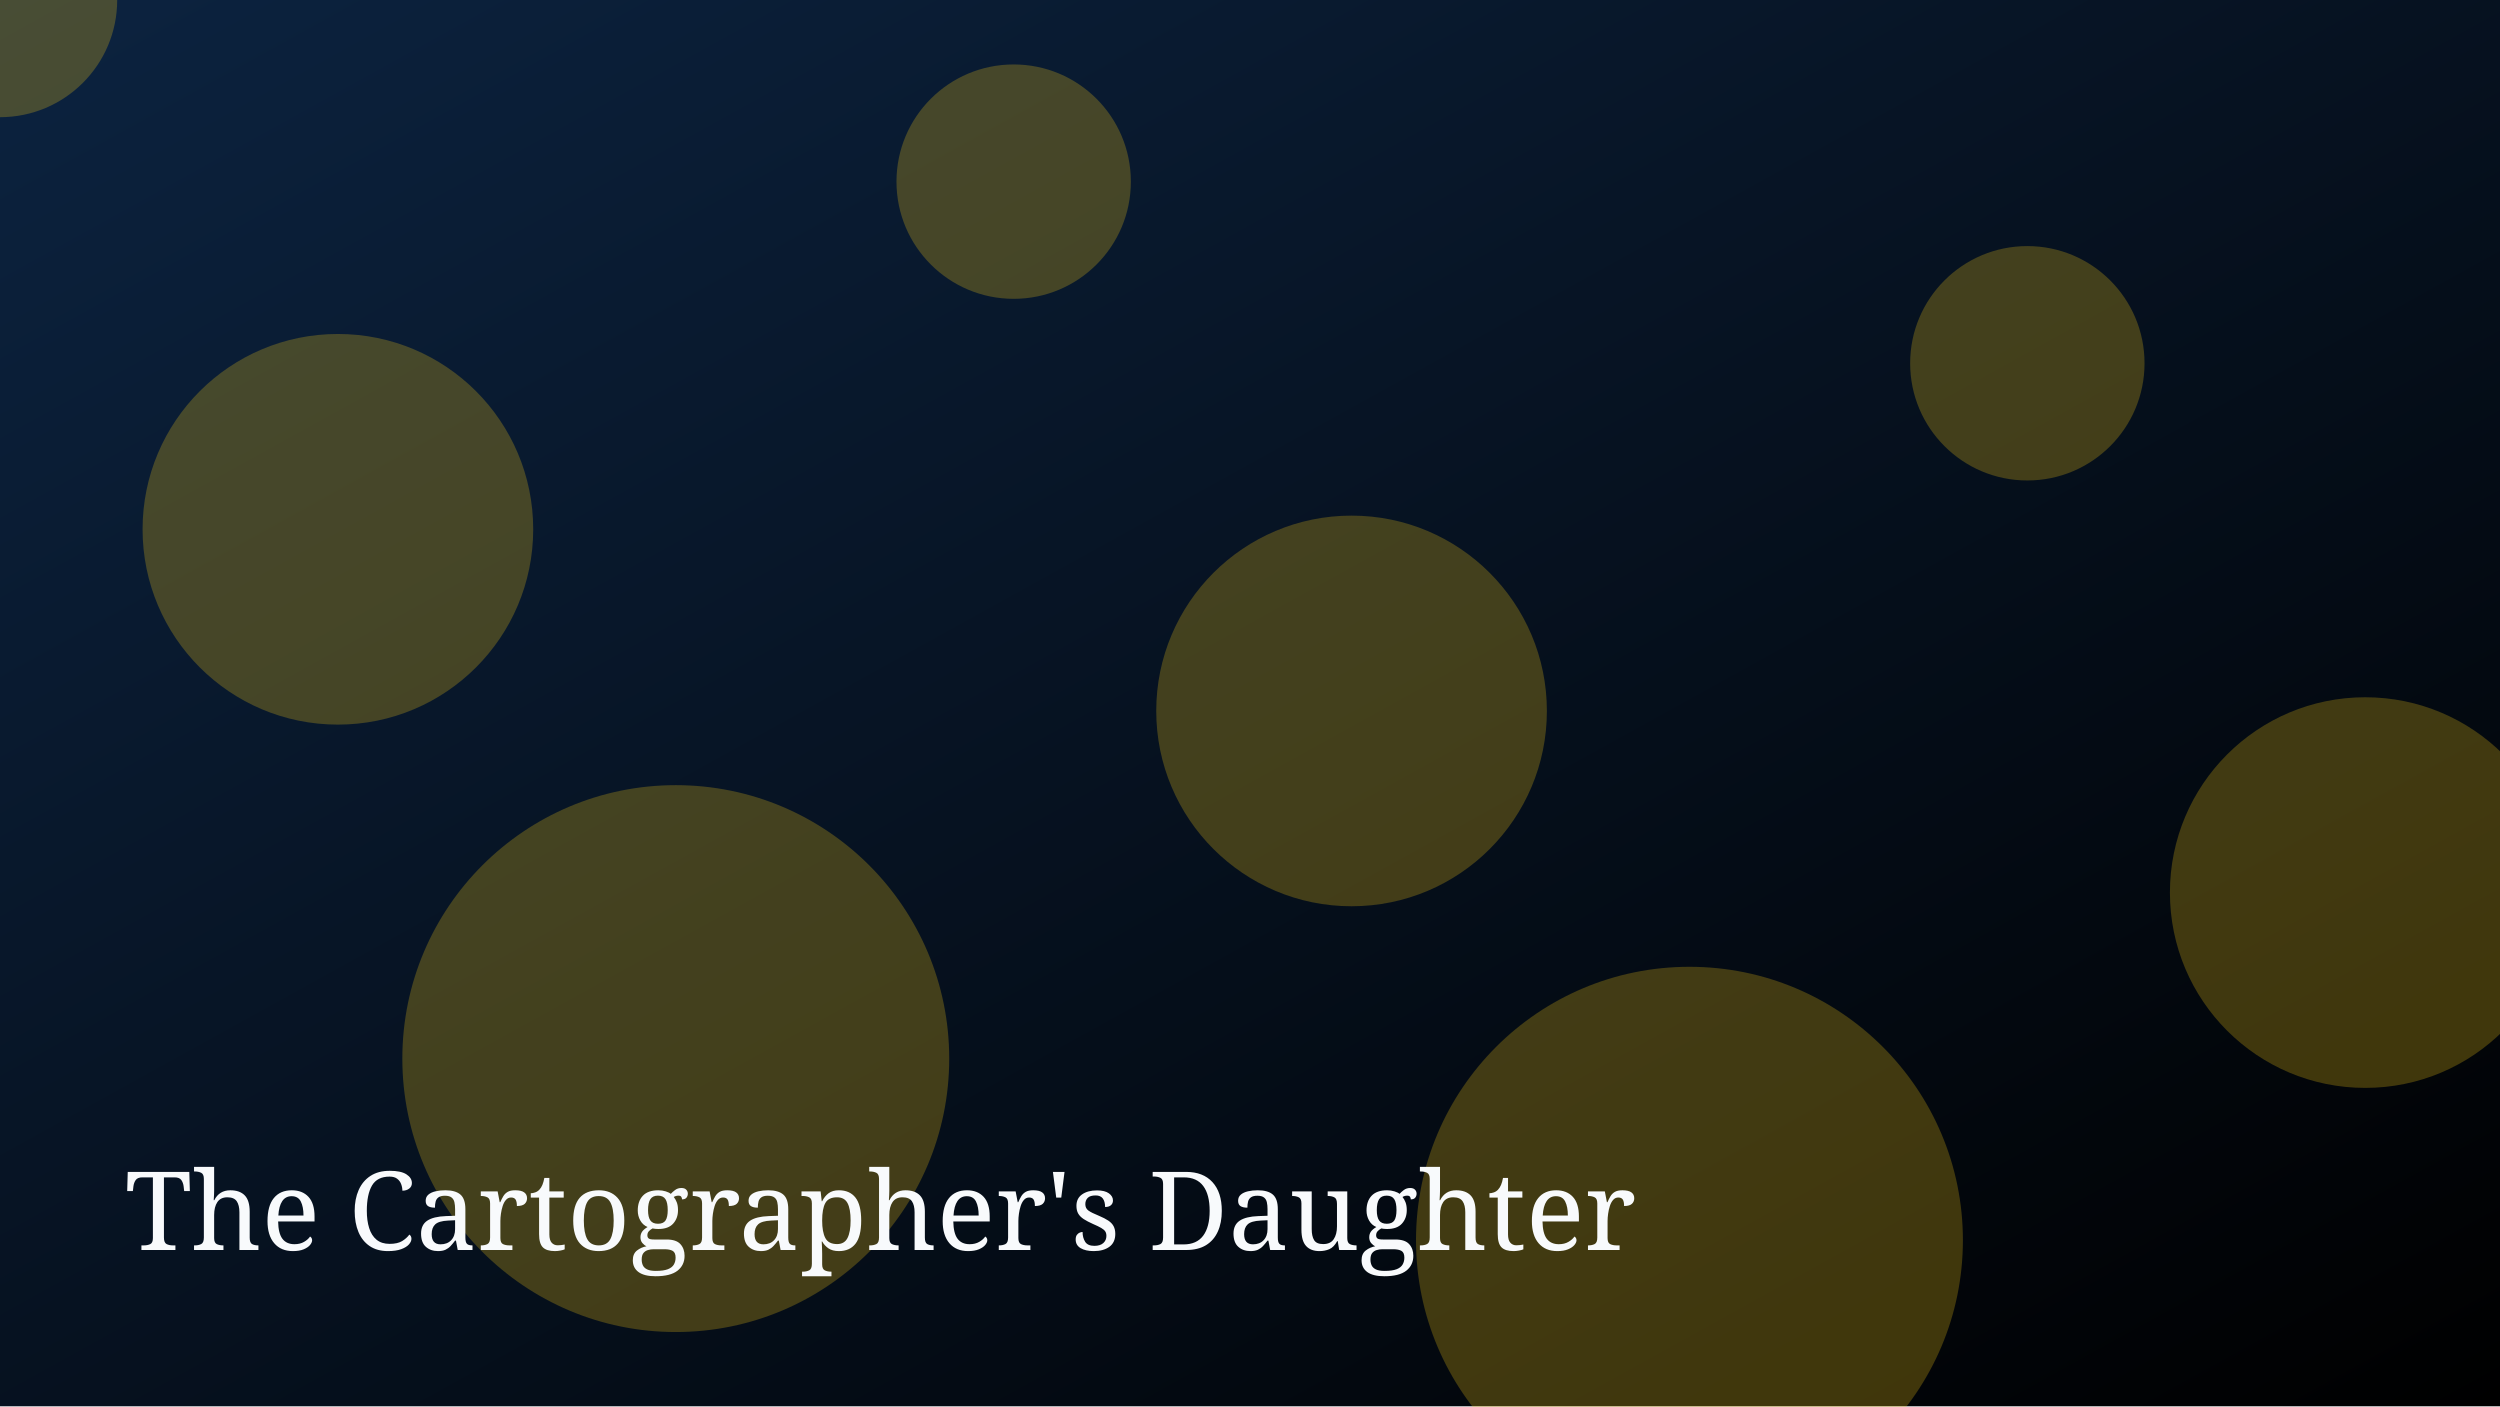
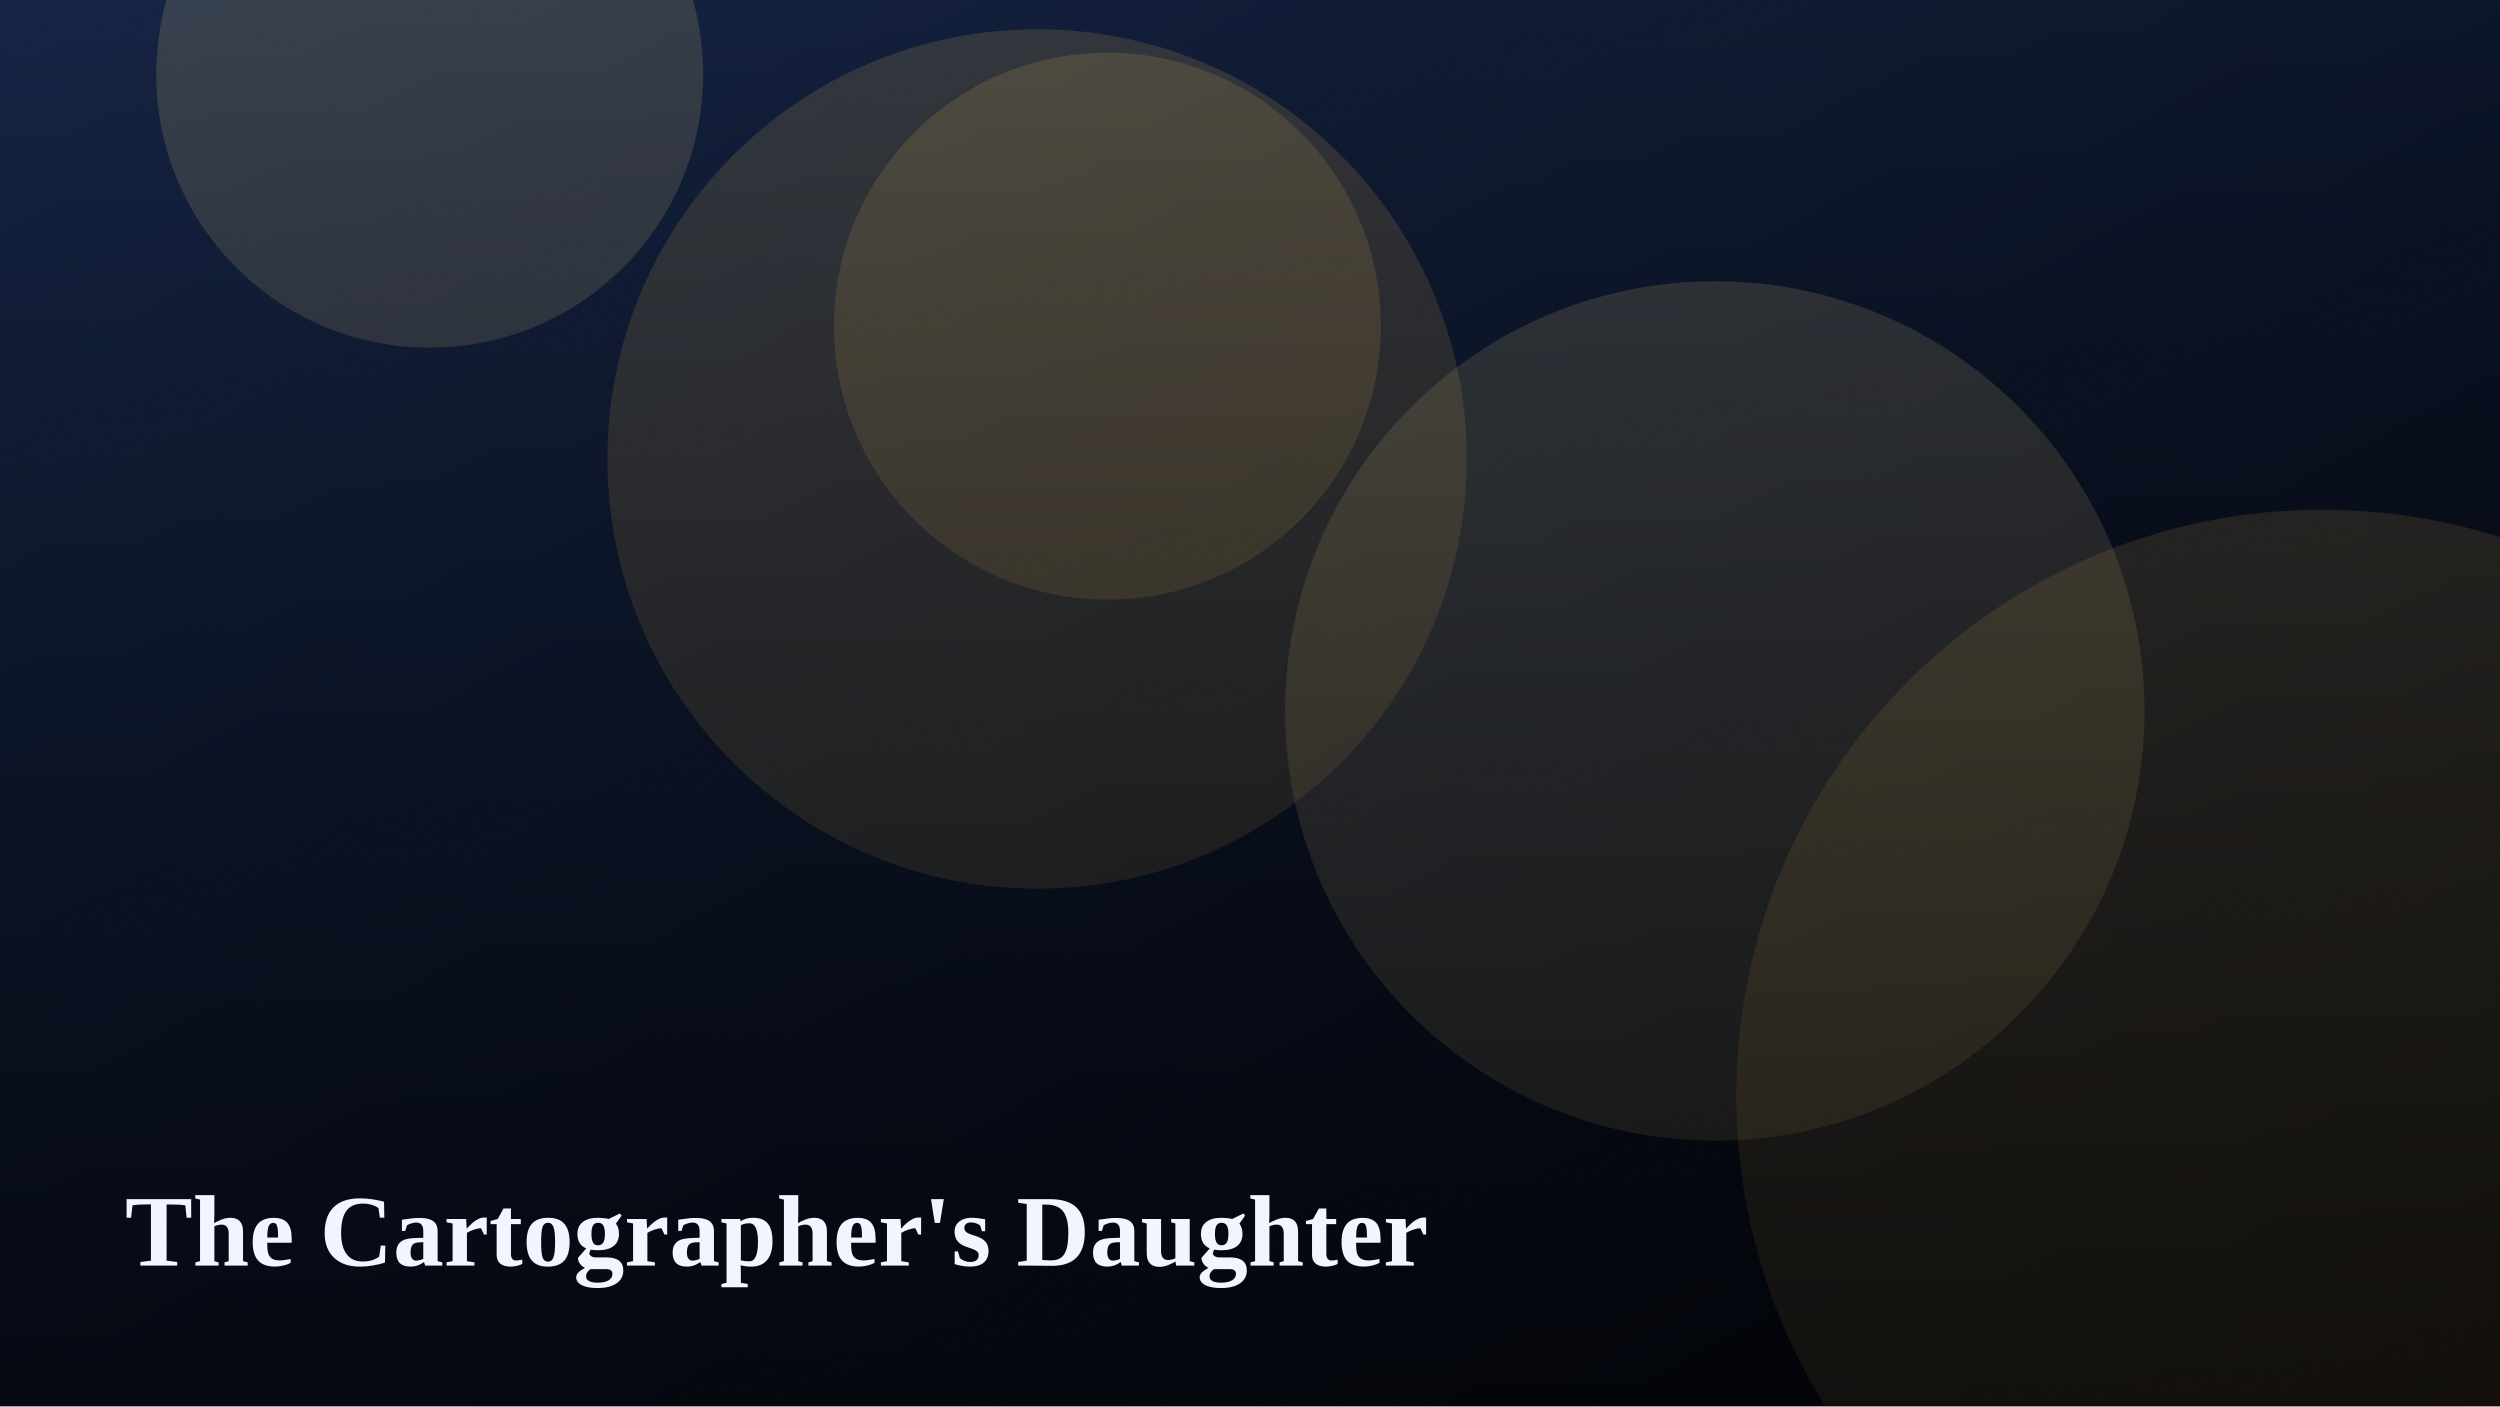
<svg xmlns="http://www.w3.org/2000/svg" width="1280" height="720" viewBox="0 0 1280 720">
  <defs>
-     <linearGradient id="g" x1="0" y1="0" x2="1" y2="1">
-       <stop offset="0" stop-color="#0c2340" />
-       <stop offset="1" stop-color="#000000" />
+     <filter id="grain">
+       <feTurbulence type="fractalNoise" baseFrequency="0.85" numOctaves="2" stitchTiles="stitch" result="noise" />
+       <feColorMatrix in="noise" type="matrix" values="0 0 0 0 1  0 0 0 0 1  0 0 0 0 1  0 0 0 0.035 0" />
+     </filter>
+     <linearGradient id="bg" x1="0" y1="0" x2="1" y2="1">
+       <stop offset="0" stop-color="#142344" />
+       <stop offset="1" stop-color="#02040c" />
+     </linearGradient>
+     <linearGradient id="fade" x1="0" y1="0" x2="0" y2="1">
+       <stop offset="0" stop-color="#000000" stop-opacity="0" />
+       <stop offset="1" stop-color="#000000" stop-opacity="0.55" />
    </linearGradient>
  </defs>
-   <rect width="1280" height="720" fill="url(#g)" />
-   <g opacity="0.25">
-     <circle cx="0" cy="0" r="60" fill="#facc15" />
-     <circle cx="173" cy="271" r="100" fill="#facc15" />
-     <circle cx="346" cy="542" r="140" fill="#facc15" />
-     <circle cx="519" cy="93" r="60" fill="#facc15" />
-     <circle cx="692" cy="364" r="100" fill="#facc15" />
-     <circle cx="865" cy="635" r="140" fill="#facc15" />
-     <circle cx="1038" cy="186" r="60" fill="#facc15" />
-     <circle cx="1211" cy="457" r="100" fill="#facc15" />
+   <rect width="1280" height="720" fill="url(#bg)" />
+   <g>
+     <circle cx="567" cy="167" r="140" fill="#e8b954" opacity="0.16" />
+     <circle cx="878" cy="364" r="220" fill="#f5d78e" opacity="0.16" />
+     <circle cx="1189" cy="561" r="300" fill="#e8b954" opacity="0.16" />
+     <circle cx="220" cy="38" r="140" fill="#f5d78e" opacity="0.16" />
+     <circle cx="531" cy="235" r="220" fill="#e8b954" opacity="0.16" />
  </g>
-   <text x="64" y="640" font-family="Georgia, serif" font-size="56" fill="#f8fafc">The Cartographer's Daughter</text>
+   <rect width="1280" height="720" fill="#ffffff" filter="url(#grain)" opacity="0.4" />
+   <rect width="1280" height="720" fill="url(#fade)" />
+   <text x="64" y="648" font-family="Georgia, 'Times New Roman', serif" font-size="52" font-weight="700" fill="#f2f5ff">The Cartographer's Daughter</text>
</svg>
